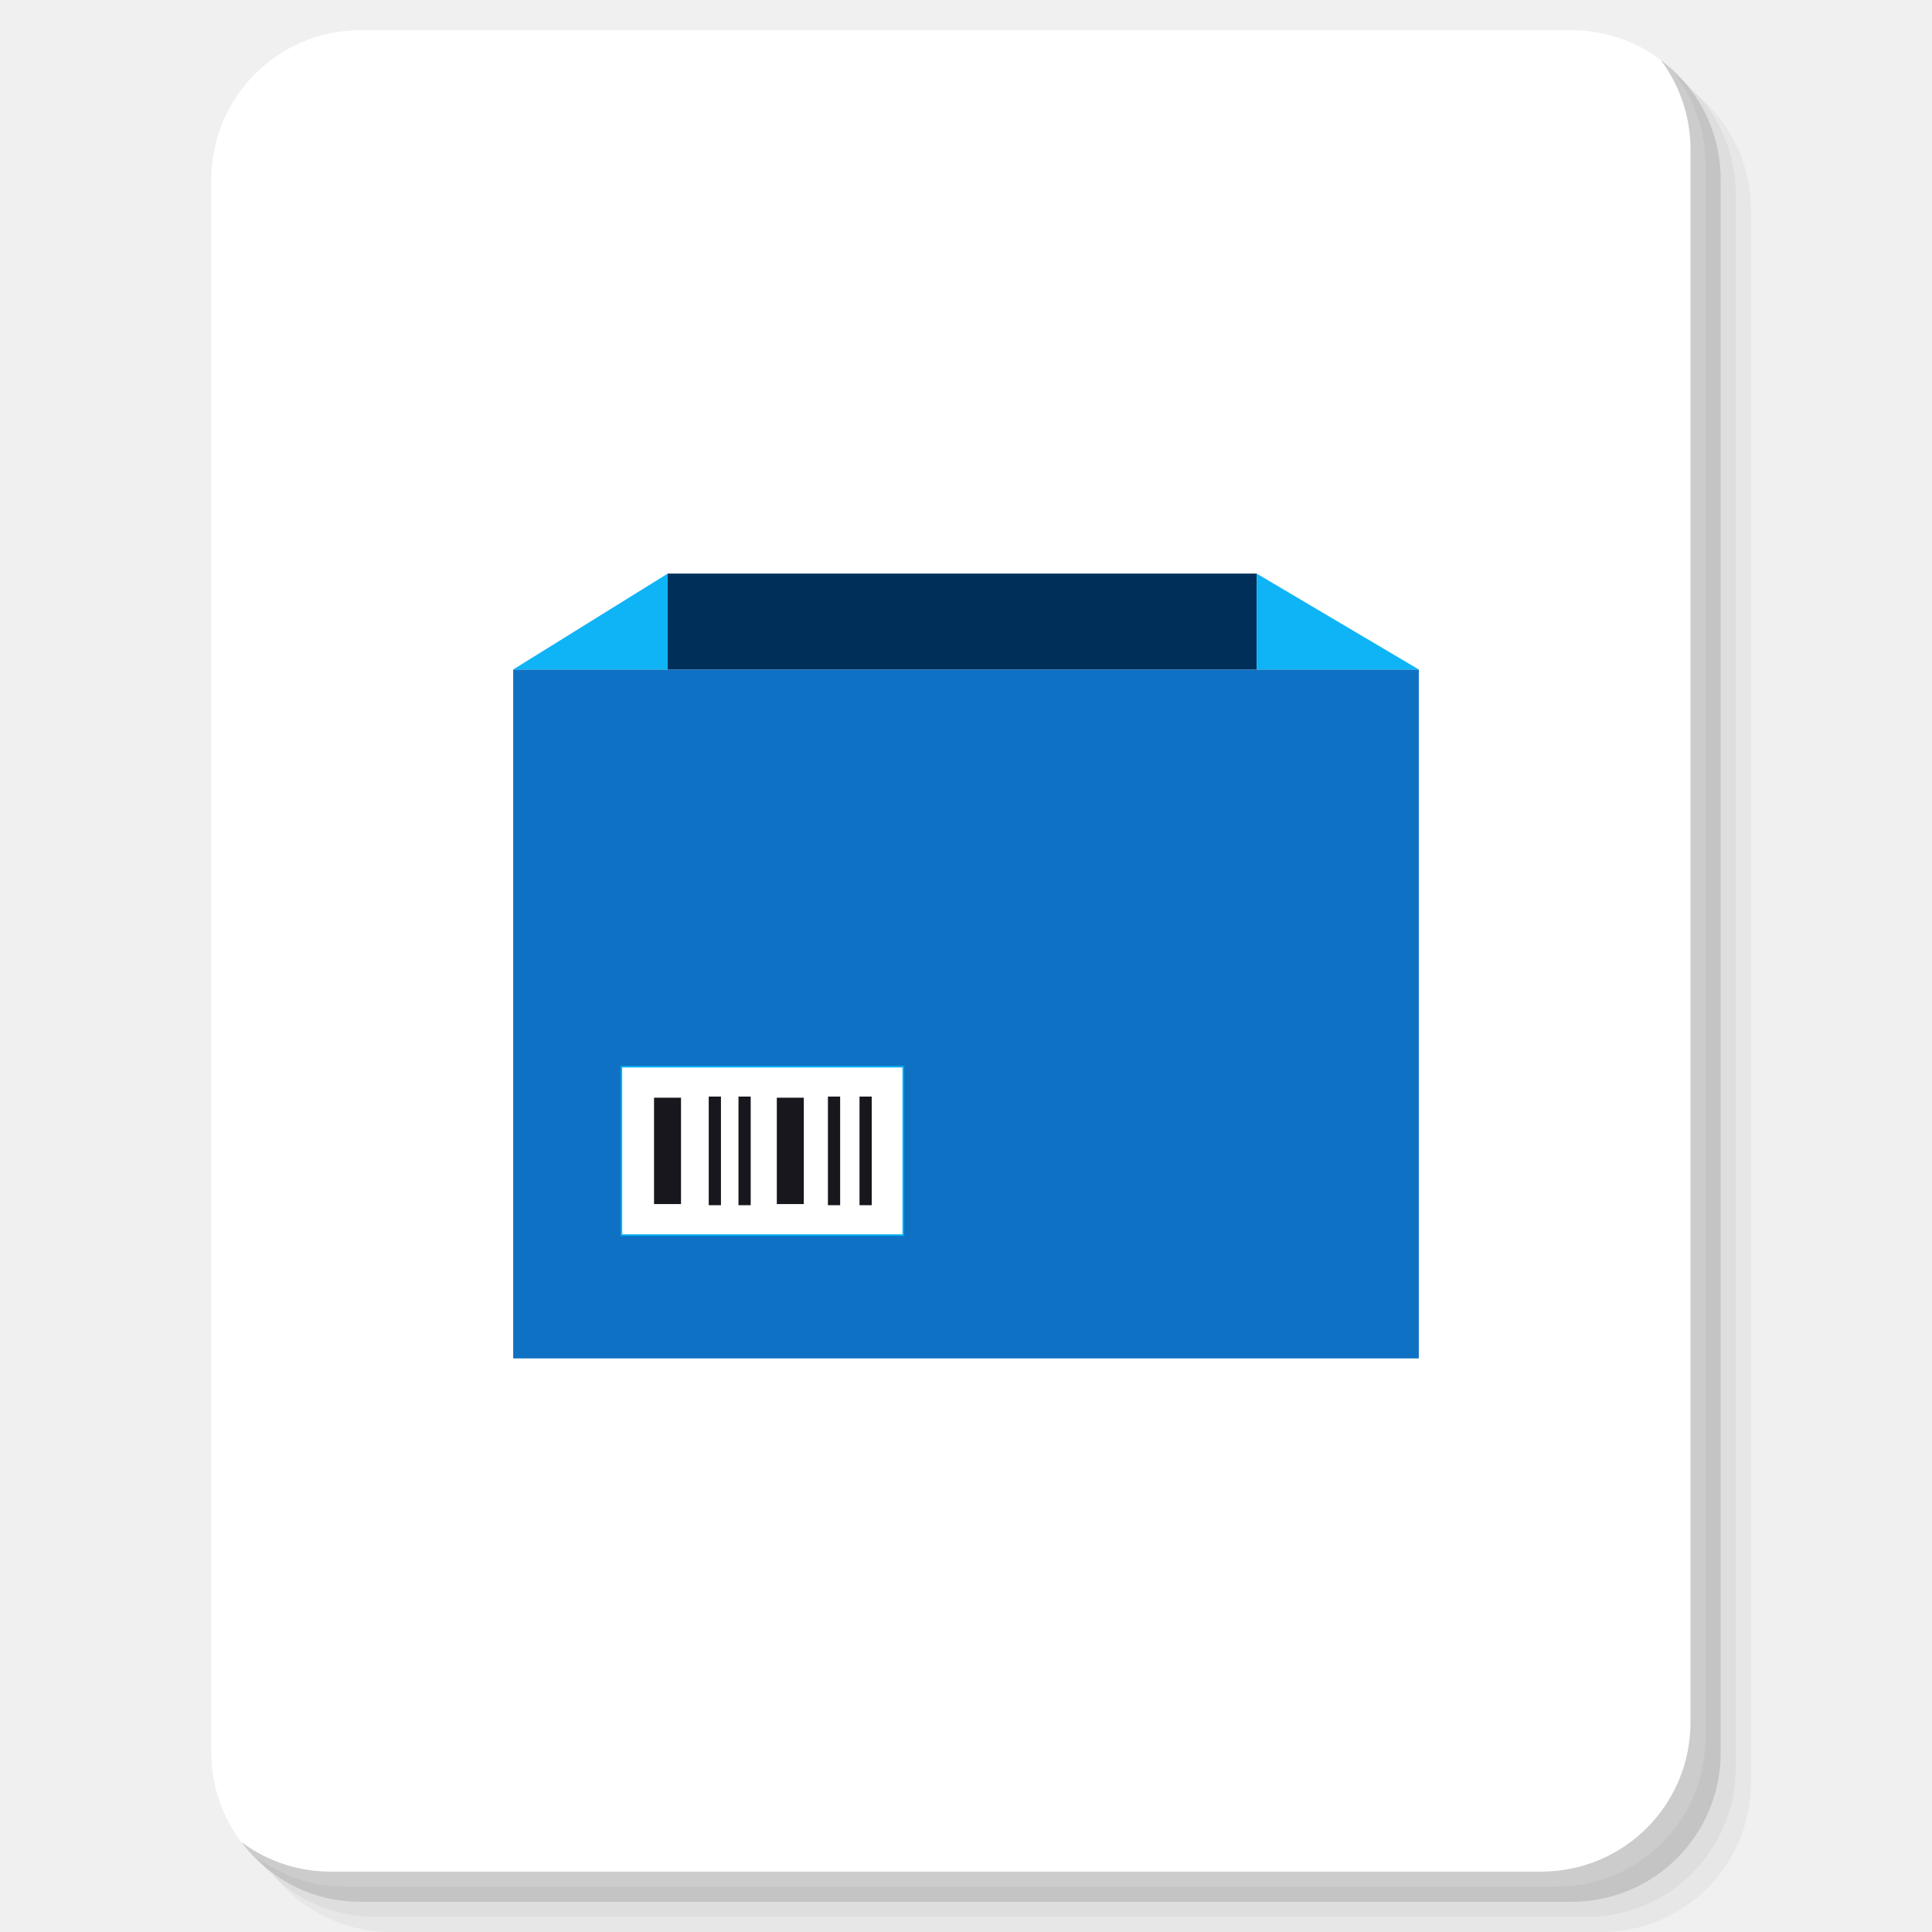
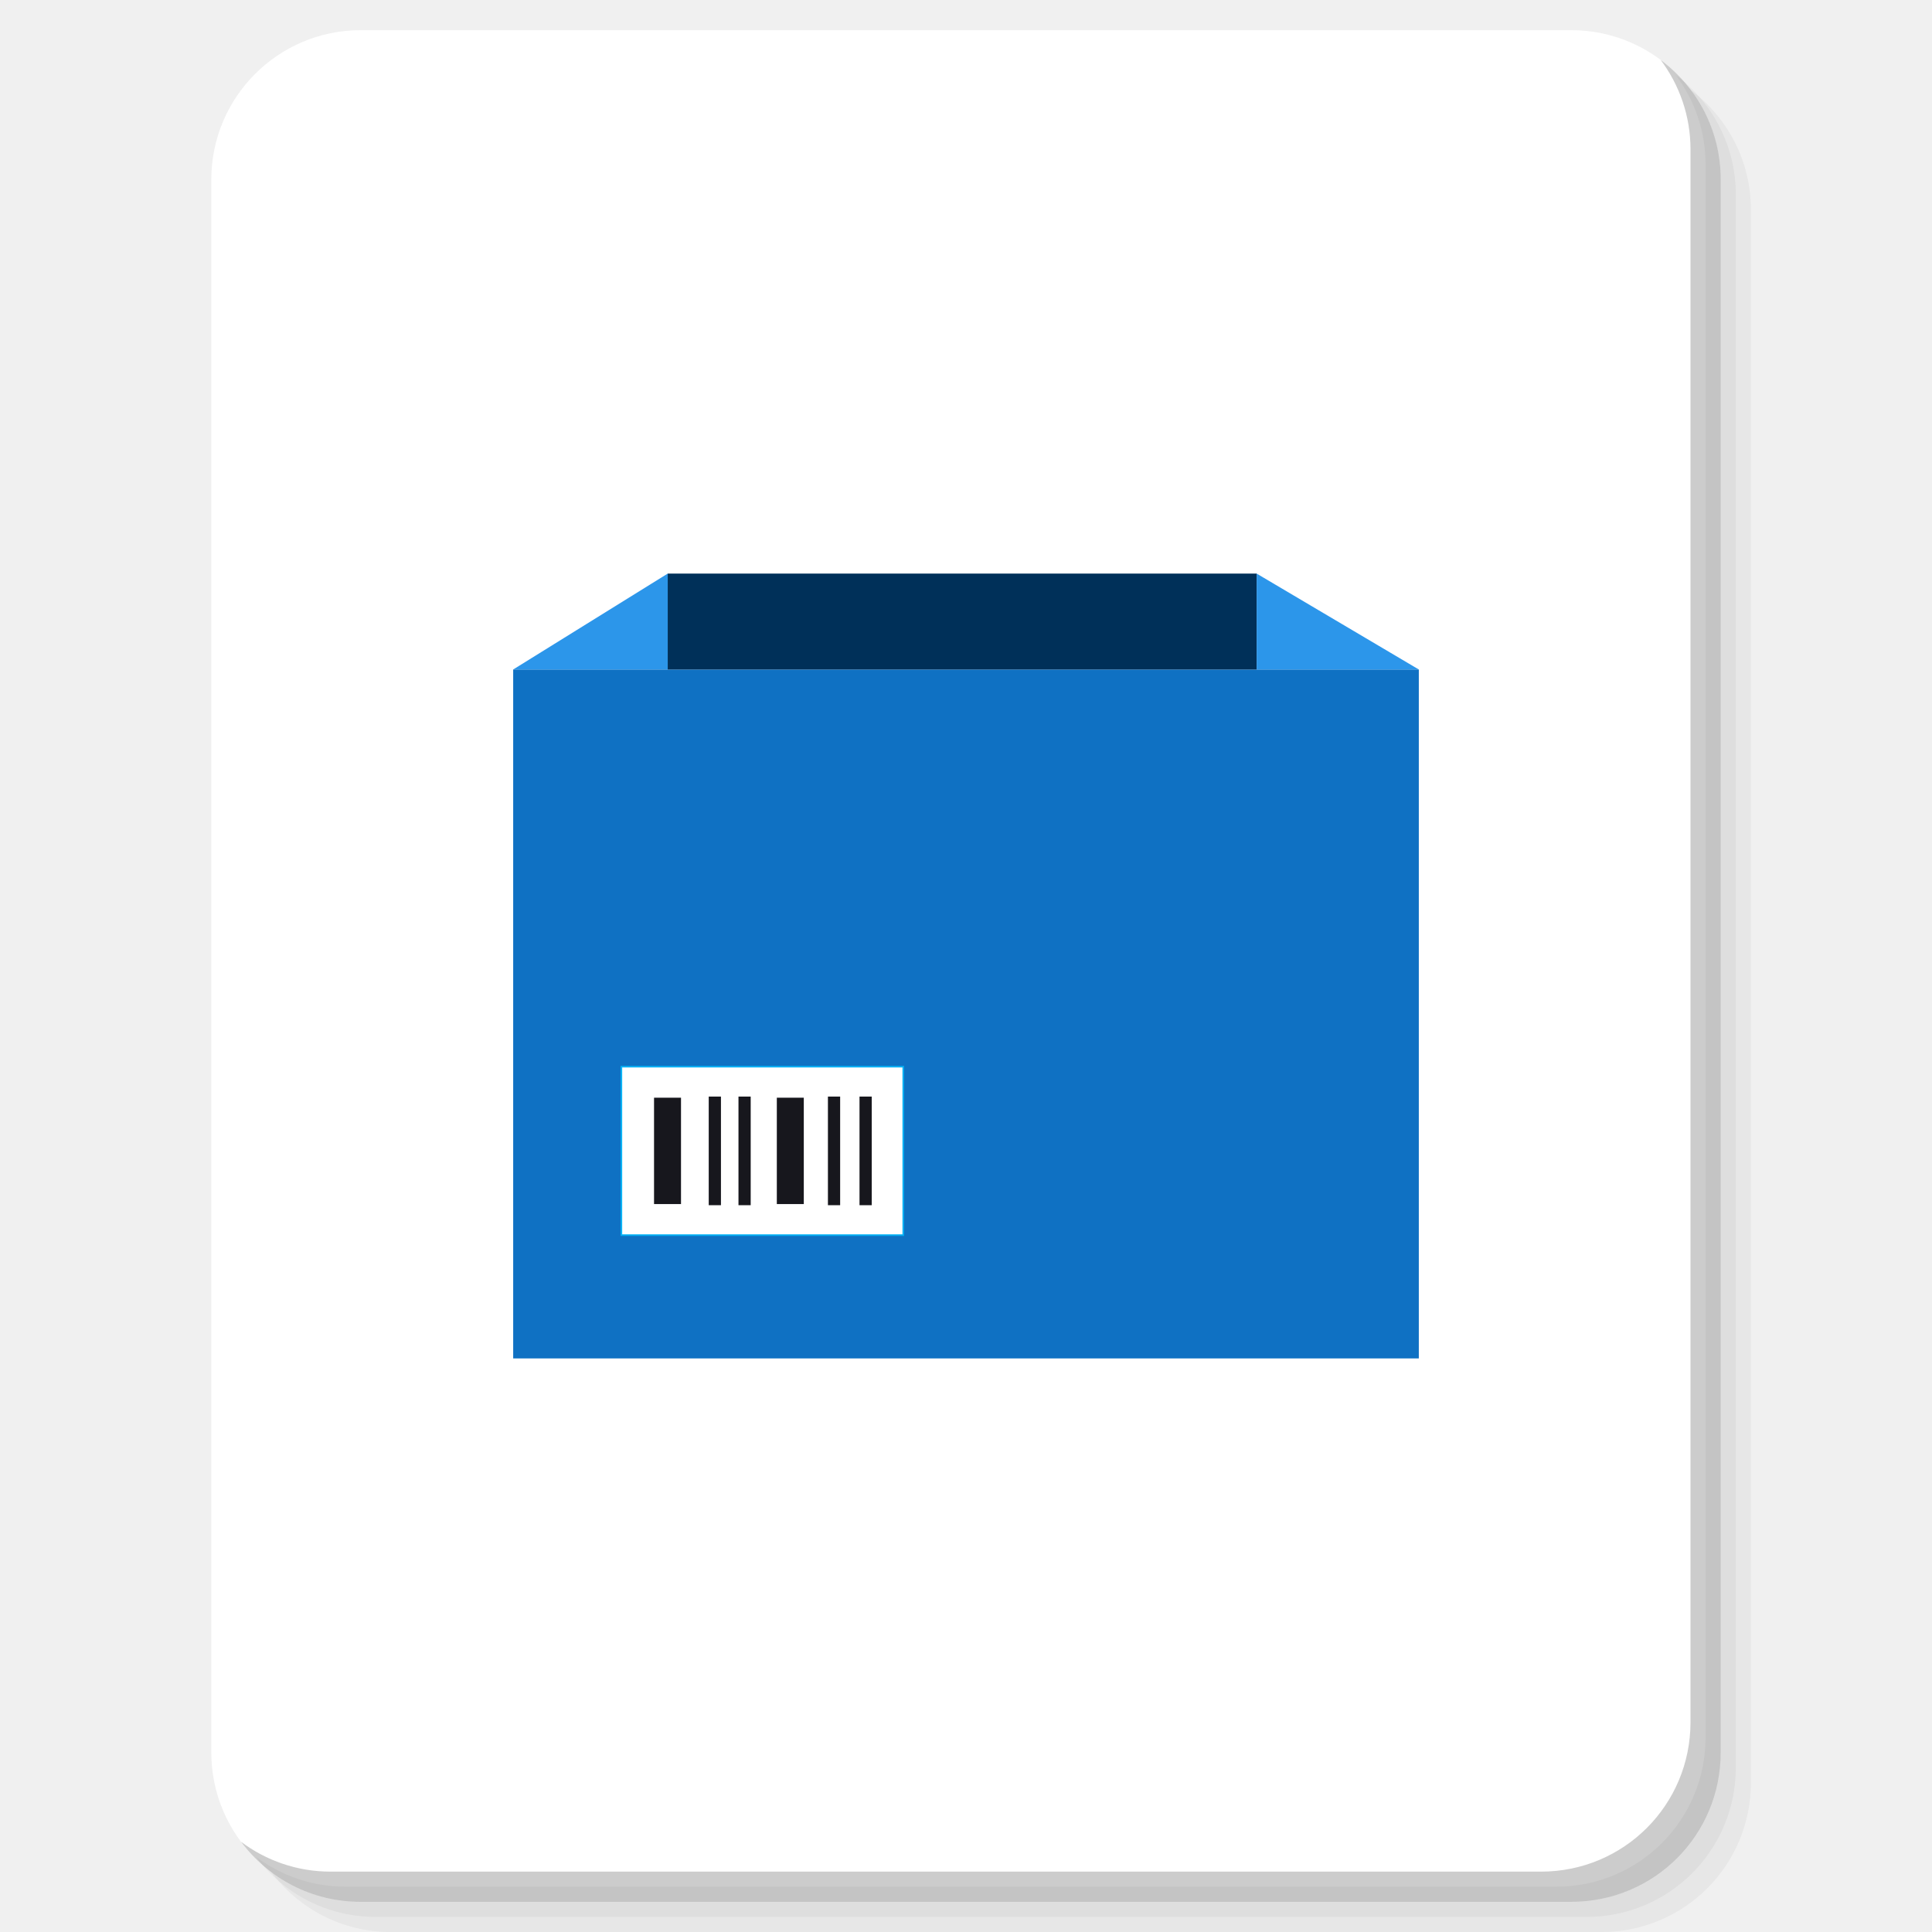
<svg xmlns="http://www.w3.org/2000/svg" xmlns:xlink="http://www.w3.org/1999/xlink" version="1.1" id="Layer_1" x="0px" y="0px" viewBox="0 0 256 256" enable-background="new 0 0 256 256" xml:space="preserve">
  <defs id="defs251">
    <clipPath id="b">
      <use width="100%" overflow="visible" xlink:href="#a" height="100%" id="use5" />
    </clipPath>
    <linearGradient x1="29.337" x2="81.837" y1="75.021" gradientUnits="userSpaceOnUse" y2="44.354" id="c">
      <stop id="stop10" offset="0" stop-opacity=".6" stop-color="#A52714" />
      <stop id="stop12" offset=".66" stop-opacity="0" stop-color="#A52714" />
    </linearGradient>
    <clipPath id="clipPath1232">
      <use width="100%" overflow="visible" xlink:href="#a" height="100%" id="use1230" />
    </clipPath>
    <clipPath id="clipPath1236">
      <use width="100%" overflow="visible" xlink:href="#a" height="100%" id="use1234" />
    </clipPath>
    <linearGradient x1="110.87" x2="52.538" y1="164.5" gradientUnits="userSpaceOnUse" y2="130.33" id="d">
      <stop id="stop23" offset="0" stop-opacity=".4" stop-color="#055524" />
      <stop id="stop25" offset=".33" stop-opacity="0" stop-color="#055524" />
    </linearGradient>
    <clipPath id="clipPath1244">
      <use width="100%" overflow="visible" xlink:href="#a" height="100%" id="use1242" />
    </clipPath>
    <clipPath id="clipPath1248">
      <use width="100%" overflow="visible" xlink:href="#a" height="100%" id="use1246" />
    </clipPath>
    <clipPath id="f">
      <use y="0" x="0" style="overflow:visible" id="use37" height="100%" xlink:href="#e" overflow="visible" width="100%" />
    </clipPath>
    <linearGradient x1="121.86" x2="136.55" y1="49.804" gradientUnits="userSpaceOnUse" y2="114.13" id="g">
      <stop id="stop42" offset="0" stop-opacity=".3" stop-color="#EA6100" />
      <stop id="stop44" offset=".66" stop-opacity="0" stop-color="#EA6100" />
    </linearGradient>
    <clipPath id="clipPath1258">
      <use width="100%" overflow="visible" xlink:href="#a" height="100%" id="use1256" />
    </clipPath>
    <clipPath id="clipPath1269">
      <use width="100%" overflow="visible" xlink:href="#a" height="100%" id="use1267" />
    </clipPath>
    <clipPath id="j">
      <use y="0" x="0" style="overflow:visible" id="use62" height="100%" xlink:href="#i" overflow="visible" width="100%" />
    </clipPath>
    <radialGradient id="l" gradientUnits="userSpaceOnUse" cy="55.948" cx="668.18" gradientTransform="translate(-576)" r="84.078">
      <stop stop-color="#3E2723" stop-opacity=".2" offset="0" id="stop73" />
      <stop stop-color="#3E2723" stop-opacity="0" offset="1" id="stop75" />
    </radialGradient>
    <clipPath id="clipPath1285">
      <use width="100%" overflow="visible" xlink:href="#a" height="100%" id="use1283" />
    </clipPath>
    <clipPath id="clipPath1289">
      <use width="100%" overflow="visible" xlink:href="#a" height="100%" id="use1287" />
    </clipPath>
    <clipPath id="n">
      <use y="0" x="0" style="overflow:visible" id="use83" height="100%" xlink:href="#m" overflow="visible" width="100%" />
    </clipPath>
    <radialGradient id="p" gradientUnits="userSpaceOnUse" cy="48.52" cx="597.88" gradientTransform="translate(-576)" r="78.044">
      <stop stop-color="#3E2723" stop-opacity=".2" offset="0" id="stop94" />
      <stop stop-color="#3E2723" stop-opacity="0" offset="1" id="stop96" />
    </radialGradient>
    <clipPath id="clipPath1305">
      <use width="100%" overflow="visible" xlink:href="#a" height="100%" id="use1303" />
    </clipPath>
    <radialGradient id="q" gradientUnits="userSpaceOnUse" cy="96.138" cx="671.84" gradientTransform="translate(-576)" r="87.87">
      <stop stop-color="#263238" stop-opacity=".2" offset="0" id="stop101" />
      <stop stop-color="#263238" stop-opacity="0" offset="1" id="stop103" />
    </radialGradient>
    <clipPath id="clipPath1312">
      <use width="100%" overflow="visible" xlink:href="#a" height="100%" id="use1310" />
    </clipPath>
    <clipPath id="clipPath1316">
      <use width="100%" overflow="visible" xlink:href="#a" height="100%" id="use1314" />
    </clipPath>
    <clipPath id="clipPath1320">
      <use width="100%" overflow="visible" xlink:href="#a" height="100%" id="use1318" />
    </clipPath>
    <clipPath id="clipPath1324">
      <use width="100%" overflow="visible" xlink:href="#a" height="100%" id="use1322" />
    </clipPath>
    <path d="m 8,184 h 83.77 l 38.88,-38.88 V 116 H 61.36 L 8,24.48 Z" id="e" />
    <path d="m 96,56 34.65,60 -38.88,68 H 184 V 56 Z" id="i" />
    <path d="M 21.97,8 V 48.34 L 61.36,116 96,56 h 88 V 8 Z" id="m" />
    <clipPath id="b-1">
      <use width="100%" overflow="visible" xlink:href="#a" height="100%" id="use5-7" />
    </clipPath>
    <clipPath id="clipPath1232-2">
      <use width="100%" overflow="visible" xlink:href="#a" height="100%" id="use1230-2" />
    </clipPath>
    <clipPath id="clipPath1236-6">
      <use width="100%" overflow="visible" xlink:href="#a" height="100%" id="use1234-1" />
    </clipPath>
    <clipPath id="clipPath1244-1">
      <use width="100%" overflow="visible" xlink:href="#a" height="100%" id="use1242-5" />
    </clipPath>
    <clipPath id="clipPath1248-9">
      <use width="100%" overflow="visible" xlink:href="#a" height="100%" id="use1246-4" />
    </clipPath>
    <clipPath id="f-9">
      <use y="0" x="0" style="overflow:visible" id="use37-0" height="100%" xlink:href="#e-8" overflow="visible" width="100%" />
    </clipPath>
    <clipPath id="clipPath1258-7">
      <use width="100%" overflow="visible" xlink:href="#a" height="100%" id="use1256-7" />
    </clipPath>
    <clipPath id="clipPath1269-1">
      <use width="100%" overflow="visible" xlink:href="#a" height="100%" id="use1267-1" />
    </clipPath>
    <clipPath id="j-5">
      <use y="0" x="0" style="overflow:visible" id="use62-9" height="100%" xlink:href="#i-5" overflow="visible" width="100%" />
    </clipPath>
    <radialGradient id="l-7" gradientUnits="userSpaceOnUse" cy="55.948" cx="668.18" gradientTransform="translate(-576)" r="84.078">
      <stop stop-color="#3E2723" stop-opacity=".2" offset="0" id="stop73-7" />
      <stop stop-color="#3E2723" stop-opacity="0" offset="1" id="stop75-6" />
    </radialGradient>
    <clipPath id="clipPath1285-7">
      <use width="100%" overflow="visible" xlink:href="#a" height="100%" id="use1283-3" />
    </clipPath>
    <clipPath id="clipPath1289-6">
      <use width="100%" overflow="visible" xlink:href="#a" height="100%" id="use1287-5" />
    </clipPath>
    <clipPath id="n-6">
      <use y="0" x="0" style="overflow:visible" id="use83-3" height="100%" xlink:href="#m-6" overflow="visible" width="100%" />
    </clipPath>
    <radialGradient id="p-9" gradientUnits="userSpaceOnUse" cy="48.52" cx="597.88" gradientTransform="translate(-576)" r="78.044">
      <stop stop-color="#3E2723" stop-opacity=".2" offset="0" id="stop94-4" />
      <stop stop-color="#3E2723" stop-opacity="0" offset="1" id="stop96-8" />
    </radialGradient>
    <clipPath id="clipPath1305-1">
      <use width="100%" overflow="visible" xlink:href="#a" height="100%" id="use1303-2" />
    </clipPath>
    <radialGradient id="q-9" gradientUnits="userSpaceOnUse" cy="96.138" cx="671.84" gradientTransform="translate(-576)" r="87.87">
      <stop stop-color="#263238" stop-opacity=".2" offset="0" id="stop101-3" />
      <stop stop-color="#263238" stop-opacity="0" offset="1" id="stop103-9" />
    </radialGradient>
    <clipPath id="clipPath1312-0">
      <use width="100%" overflow="visible" xlink:href="#a" height="100%" id="use1310-8" />
    </clipPath>
    <clipPath id="clipPath1316-8">
      <use width="100%" overflow="visible" xlink:href="#a" height="100%" id="use1314-5" />
    </clipPath>
    <clipPath id="clipPath1320-0">
      <use width="100%" overflow="visible" xlink:href="#a" height="100%" id="use1318-9" />
    </clipPath>
    <clipPath id="clipPath1324-6">
      <use width="100%" overflow="visible" xlink:href="#a" height="100%" id="use1322-3" />
    </clipPath>
    <path d="m 8,184 h 83.77 l 38.88,-38.88 V 116 H 61.36 L 8,24.48 Z" id="e-8" />
    <path d="m 96,56 34.65,60 -38.88,68 H 184 V 56 Z" id="i-5" />
    <path d="M 21.97,8 V 48.34 L 61.36,116 96,56 h 88 V 8 Z" id="m-6" />
    <radialGradient id="r" gradientUnits="userSpaceOnUse" cy="32.014" cx="34.286" gradientTransform="translate(-23.07961,-106.2699)" r="176.75">
      <stop stop-color="#fff" stop-opacity=".1" offset="0" id="stop130" />
      <stop stop-color="#fff" stop-opacity="0" offset="1" id="stop132" />
    </radialGradient>
    <clipPath id="b-0">
      <use y="0" x="0" style="overflow:visible" width="100%" overflow="visible" xlink:href="#a" height="100%" id="use5-5" />
    </clipPath>
    <clipPath id="clipPath963">
      <use y="0" x="0" style="overflow:visible" width="100%" overflow="visible" xlink:href="#a" height="100%" id="use961" />
    </clipPath>
    <clipPath id="clipPath967">
      <use y="0" x="0" style="overflow:visible" width="100%" overflow="visible" xlink:href="#a" height="100%" id="use965" />
    </clipPath>
    <radialGradient id="q-94" gradientUnits="userSpaceOnUse" cy="96.138" cx="671.84" gradientTransform="translate(-576)" r="87.87">
      <stop stop-color="#263238" stop-opacity=".2" offset="0" id="stop101-6" />
      <stop stop-color="#263238" stop-opacity="0" offset="1" id="stop103-92" />
    </radialGradient>
    <clipPath id="clipPath974">
      <use y="0" x="0" style="overflow:visible" width="100%" overflow="visible" xlink:href="#a" height="100%" id="use972" />
    </clipPath>
    <radialGradient id="p-2" gradientUnits="userSpaceOnUse" cy="48.52" cx="597.88" gradientTransform="translate(-576)" r="78.044">
      <stop stop-color="#3E2723" stop-opacity=".2" offset="0" id="stop94-47" />
      <stop stop-color="#3E2723" stop-opacity="0" offset="1" id="stop96-7" />
    </radialGradient>
    <clipPath id="clipPath981">
      <use y="0" x="0" style="overflow:visible" width="100%" overflow="visible" xlink:href="#a" height="100%" id="use979" />
    </clipPath>
    <clipPath id="clipPath985">
      <use y="0" x="0" style="overflow:visible" width="100%" overflow="visible" xlink:href="#a" height="100%" id="use983" />
    </clipPath>
    <clipPath id="n-5">
      <use width="100%" overflow="visible" xlink:href="#m-0" height="100%" id="use83-4" style="overflow:visible" x="0" y="0" />
    </clipPath>
    <radialGradient id="l-2" gradientUnits="userSpaceOnUse" cy="55.948" cx="668.18" gradientTransform="translate(-576)" r="84.078">
      <stop stop-color="#3E2723" stop-opacity=".2" offset="0" id="stop73-8" />
      <stop stop-color="#3E2723" stop-opacity="0" offset="1" id="stop75-9" />
    </radialGradient>
    <clipPath id="clipPath997">
      <use y="0" x="0" style="overflow:visible" width="100%" overflow="visible" xlink:href="#a" height="100%" id="use995" />
    </clipPath>
    <clipPath id="clipPath1001">
      <use y="0" x="0" style="overflow:visible" width="100%" overflow="visible" xlink:href="#a" height="100%" id="use999" />
    </clipPath>
    <clipPath id="j-3">
      <use width="100%" overflow="visible" xlink:href="#i-1" height="100%" id="use62-6" style="overflow:visible" x="0" y="0" />
    </clipPath>
    <clipPath id="clipPath1010">
      <use y="0" x="0" style="overflow:visible" width="100%" overflow="visible" xlink:href="#a" height="100%" id="use1008" />
    </clipPath>
    <clipPath id="clipPath1017">
      <use y="0" x="0" style="overflow:visible" width="100%" overflow="visible" xlink:href="#a" height="100%" id="use1015" />
    </clipPath>
    <clipPath id="f-0">
      <use width="100%" overflow="visible" xlink:href="#e-1" height="100%" id="use37-5" style="overflow:visible" x="0" y="0" />
    </clipPath>
    <clipPath id="clipPath1029">
      <use y="0" x="0" style="overflow:visible" width="100%" overflow="visible" xlink:href="#a" height="100%" id="use1027" />
    </clipPath>
    <clipPath id="clipPath1033">
      <use y="0" x="0" style="overflow:visible" width="100%" overflow="visible" xlink:href="#a" height="100%" id="use1031" />
    </clipPath>
    <clipPath id="clipPath1043">
      <use y="0" x="0" style="overflow:visible" width="100%" overflow="visible" xlink:href="#a" height="100%" id="use1041" />
    </clipPath>
    <clipPath id="clipPath1047">
      <use y="0" x="0" style="overflow:visible" width="100%" overflow="visible" xlink:href="#a" height="100%" id="use1045" />
    </clipPath>
    <path id="e-1" d="m 8,184 h 83.77 l 38.88,-38.88 V 116 H 61.36 L 8,24.48 Z" />
    <path id="i-1" d="m 96,56 34.65,60 -38.88,68 H 184 V 56 Z" />
    <path id="m-0" d="M 21.97,8 V 48.34 L 61.36,116 96,56 h 88 V 8 Z" />
    <circle r="88" cx="96" cy="96" id="a" />
    <path d="m8 184h83.77l38.88-38.88v-29.12h-69.29l-53.36-91.52z" id="e-6" />
    <path d="m96 56l34.65 60-38.88 68h92.23v-128z" id="i-2" />
    <path d="m21.97 8v40.34l39.39 67.66 34.64-60h88v-48z" id="m-8" />
    <defs id="defs1820">
      <path d="M 21.97,8 V 48.34 L 61.36,116 96,56 h 88 V 8 Z" id="path1928" />
    </defs>
    <clipPath id="n-7">
      <use id="use1822" height="100%" xlink:href="#m-8" overflow="visible" width="100%" style="overflow:visible" x="0" y="0" />
    </clipPath>
    <defs id="defs1799">
      <path d="m 96,56 34.65,60 -38.88,68 H 184 V 56 Z" id="path1918" />
    </defs>
    <clipPath id="j-6">
      <use id="use1801" height="100%" xlink:href="#i-2" overflow="visible" width="100%" style="overflow:visible" x="0" y="0" />
    </clipPath>
    <defs id="defs1774">
      <path d="m 8,184 h 83.77 l 38.88,-38.88 V 116 H 61.36 L 8,24.48 Z" id="path1902" />
    </defs>
    <clipPath id="f-06">
      <use id="use1776" height="100%" xlink:href="#e-6" overflow="visible" width="100%" style="overflow:visible" x="0" y="0" />
    </clipPath>
    <linearGradient x1="110.87" x2="52.538" y1="164.5" gradientUnits="userSpaceOnUse" y2="130.33" id="linearGradient1897">
      <stop id="stop1762" offset="0" stop-opacity=".4" stop-color="#055524" />
      <stop id="stop1764" offset=".33" stop-opacity="0" stop-color="#055524" />
    </linearGradient>
    <linearGradient x1="29.337" x2="81.837" y1="75.021" gradientUnits="userSpaceOnUse" y2="44.354" id="linearGradient1889">
      <stop id="stop1749" offset="0" stop-opacity=".6" stop-color="#A52714" />
      <stop id="stop1751" offset=".66" stop-opacity="0" stop-color="#A52714" />
    </linearGradient>
    <linearGradient id="linearGradient1910" y2="114.13" gradientUnits="userSpaceOnUse" y1="49.804" x2="136.55" x1="121.86">
      <stop stop-color="#EA6100" stop-opacity=".3" offset="0" id="stop1781" />
      <stop stop-color="#EA6100" stop-opacity="0" offset=".66" id="stop1783" />
    </linearGradient>
    <clipPath id="b-3">
      <use y="0" x="0" style="overflow:visible" width="100%" overflow="visible" xlink:href="#a" height="100%" id="use5-1" />
    </clipPath>
    <clipPath id="clipPath1024">
      <use y="0" x="0" style="overflow:visible" width="100%" overflow="visible" xlink:href="#a" height="100%" id="use1022" />
    </clipPath>
    <clipPath id="clipPath1028">
      <use y="0" x="0" style="overflow:visible" width="100%" overflow="visible" xlink:href="#a" height="100%" id="use1026" />
    </clipPath>
    <clipPath id="clipPath1035">
      <use y="0" x="0" style="overflow:visible" width="100%" overflow="visible" xlink:href="#a" height="100%" id="use1033" />
    </clipPath>
    <clipPath id="clipPath1039">
      <use y="0" x="0" style="overflow:visible" width="100%" overflow="visible" xlink:href="#a" height="100%" id="use1037" />
    </clipPath>
    <clipPath id="f-6">
      <use y="0" x="0" style="overflow:visible" id="use37-8" height="100%" xlink:href="#e-61" overflow="visible" width="100%" />
    </clipPath>
    <clipPath id="clipPath1048">
      <use y="0" x="0" style="overflow:visible" width="100%" overflow="visible" xlink:href="#a" height="100%" id="use1046" />
    </clipPath>
    <clipPath id="clipPath1058">
      <use y="0" x="0" style="overflow:visible" width="100%" overflow="visible" xlink:href="#a" height="100%" id="use1056" />
    </clipPath>
    <clipPath id="j-66">
      <use y="0" x="0" style="overflow:visible" id="use62-4" height="100%" xlink:href="#i-59" overflow="visible" width="100%" />
    </clipPath>
    <radialGradient id="l-9" gradientUnits="userSpaceOnUse" cy="55.948" cx="668.18" gradientTransform="translate(-576)" r="84.078">
      <stop stop-color="#3E2723" stop-opacity=".2" offset="0" id="stop73-5" />
      <stop stop-color="#3E2723" stop-opacity="0" offset="1" id="stop75-0" />
    </radialGradient>
    <clipPath id="clipPath1073">
      <use y="0" x="0" style="overflow:visible" width="100%" overflow="visible" xlink:href="#a" height="100%" id="use1071" />
    </clipPath>
    <clipPath id="clipPath1077">
      <use y="0" x="0" style="overflow:visible" width="100%" overflow="visible" xlink:href="#a" height="100%" id="use1075" />
    </clipPath>
    <clipPath id="n-4">
      <use y="0" x="0" style="overflow:visible" id="use83-8" height="100%" xlink:href="#m-4" overflow="visible" width="100%" />
    </clipPath>
    <radialGradient id="p-7" gradientUnits="userSpaceOnUse" cy="48.52" cx="597.88" gradientTransform="translate(-576)" r="78.044">
      <stop stop-color="#3E2723" stop-opacity=".2" offset="0" id="stop94-1" />
      <stop stop-color="#3E2723" stop-opacity="0" offset="1" id="stop96-72" />
    </radialGradient>
    <clipPath id="clipPath1092">
      <use y="0" x="0" style="overflow:visible" width="100%" overflow="visible" xlink:href="#a" height="100%" id="use1090" />
    </clipPath>
    <radialGradient id="q-7" gradientUnits="userSpaceOnUse" cy="96.138" cx="671.84" gradientTransform="translate(-576)" r="87.87">
      <stop stop-color="#263238" stop-opacity=".2" offset="0" id="stop101-2" />
      <stop stop-color="#263238" stop-opacity="0" offset="1" id="stop103-2" />
    </radialGradient>
    <clipPath id="clipPath1099">
      <use y="0" x="0" style="overflow:visible" width="100%" overflow="visible" xlink:href="#a" height="100%" id="use1097" />
    </clipPath>
    <clipPath id="clipPath1103">
      <use y="0" x="0" style="overflow:visible" width="100%" overflow="visible" xlink:href="#a" height="100%" id="use1101" />
    </clipPath>
    <clipPath id="clipPath1107">
      <use y="0" x="0" style="overflow:visible" width="100%" overflow="visible" xlink:href="#a" height="100%" id="use1105" />
    </clipPath>
    <clipPath id="clipPath1111">
      <use y="0" x="0" style="overflow:visible" width="100%" overflow="visible" xlink:href="#a" height="100%" id="use1109" />
    </clipPath>
    <radialGradient id="r-6" gradientUnits="userSpaceOnUse" cy="32.014" cx="34.286" gradientTransform="translate(-7,-7)" r="176.75">
      <stop stop-color="#fff" stop-opacity=".1" offset="0" id="stop130-1" />
      <stop stop-color="#fff" stop-opacity="0" offset="1" id="stop132-0" />
    </radialGradient>
    <path d="m 8,184 h 83.77 l 38.88,-38.88 V 116 H 61.36 L 8,24.48 Z" id="e-61" />
    <path d="m 96,56 34.65,60 -38.88,68 H 184 V 56 Z" id="i-59" />
    <path d="M 21.97,8 V 48.34 L 61.36,116 96,56 h 88 V 8 Z" id="m-4" />
    <clipPath id="b-9">
      <use y="0" x="0" style="overflow:visible" width="100%" overflow="visible" xlink:href="#a" height="100%" id="use5-0" />
    </clipPath>
    <clipPath id="clipPath1024-7">
      <use y="0" x="0" style="overflow:visible" width="100%" overflow="visible" xlink:href="#a" height="100%" id="use1022-7" />
    </clipPath>
    <clipPath id="clipPath1028-1">
      <use y="0" x="0" style="overflow:visible" width="100%" overflow="visible" xlink:href="#a" height="100%" id="use1026-1" />
    </clipPath>
    <clipPath id="clipPath1035-7">
      <use y="0" x="0" style="overflow:visible" width="100%" overflow="visible" xlink:href="#a" height="100%" id="use1033-7" />
    </clipPath>
    <clipPath id="clipPath1039-6">
      <use y="0" x="0" style="overflow:visible" width="100%" overflow="visible" xlink:href="#a" height="100%" id="use1037-7" />
    </clipPath>
    <clipPath id="f-3">
      <use y="0" x="0" style="overflow:visible" id="use37-6" height="100%" xlink:href="#e-9" overflow="visible" width="100%" />
    </clipPath>
    <clipPath id="clipPath1048-3">
      <use y="0" x="0" style="overflow:visible" width="100%" overflow="visible" xlink:href="#a" height="100%" id="use1046-9" />
    </clipPath>
    <clipPath id="clipPath1058-4">
      <use y="0" x="0" style="overflow:visible" width="100%" overflow="visible" xlink:href="#a" height="100%" id="use1056-8" />
    </clipPath>
    <clipPath id="j-1">
      <use y="0" x="0" style="overflow:visible" id="use62-2" height="100%" xlink:href="#i-6" overflow="visible" width="100%" />
    </clipPath>
    <radialGradient id="l-93" gradientUnits="userSpaceOnUse" cy="55.948" cx="668.18" gradientTransform="translate(-576)" r="84.078">
      <stop stop-color="#3E2723" stop-opacity=".2" offset="0" id="stop73-9" />
      <stop stop-color="#3E2723" stop-opacity="0" offset="1" id="stop75-08" />
    </radialGradient>
    <clipPath id="clipPath1073-8">
      <use y="0" x="0" style="overflow:visible" width="100%" overflow="visible" xlink:href="#a" height="100%" id="use1071-5" />
    </clipPath>
    <clipPath id="clipPath1077-0">
      <use y="0" x="0" style="overflow:visible" width="100%" overflow="visible" xlink:href="#a" height="100%" id="use1075-9" />
    </clipPath>
    <clipPath id="n-63">
      <use y="0" x="0" style="overflow:visible" id="use83-85" height="100%" xlink:href="#m-2" overflow="visible" width="100%" />
    </clipPath>
    <radialGradient id="p-6" gradientUnits="userSpaceOnUse" cy="48.52" cx="597.88" gradientTransform="translate(-576)" r="78.044">
      <stop stop-color="#3E2723" stop-opacity=".2" offset="0" id="stop94-11" />
      <stop stop-color="#3E2723" stop-opacity="0" offset="1" id="stop96-5" />
    </radialGradient>
    <clipPath id="clipPath1092-9">
      <use y="0" x="0" style="overflow:visible" width="100%" overflow="visible" xlink:href="#a" height="100%" id="use1090-8" />
    </clipPath>
    <radialGradient id="q-4" gradientUnits="userSpaceOnUse" cy="96.138" cx="671.84" gradientTransform="translate(-576)" r="87.87">
      <stop stop-color="#263238" stop-opacity=".2" offset="0" id="stop101-8" />
      <stop stop-color="#263238" stop-opacity="0" offset="1" id="stop103-1" />
    </radialGradient>
    <clipPath id="clipPath1099-0">
      <use y="0" x="0" style="overflow:visible" width="100%" overflow="visible" xlink:href="#a" height="100%" id="use1097-3" />
    </clipPath>
    <clipPath id="clipPath1103-0">
      <use y="0" x="0" style="overflow:visible" width="100%" overflow="visible" xlink:href="#a" height="100%" id="use1101-4" />
    </clipPath>
    <clipPath id="clipPath1107-4">
      <use y="0" x="0" style="overflow:visible" width="100%" overflow="visible" xlink:href="#a" height="100%" id="use1105-4" />
    </clipPath>
    <clipPath id="clipPath1111-4">
      <use y="0" x="0" style="overflow:visible" width="100%" overflow="visible" xlink:href="#a" height="100%" id="use1109-7" />
    </clipPath>
    <radialGradient id="r-63" gradientUnits="userSpaceOnUse" cy="32.014" cx="34.286" gradientTransform="translate(-7,-7)" r="176.75">
      <stop stop-color="#fff" stop-opacity=".1" offset="0" id="stop130-17" />
      <stop stop-color="#fff" stop-opacity="0" offset="1" id="stop132-5" />
    </radialGradient>
    <path d="m 8,184 h 83.77 l 38.88,-38.88 V 116 H 61.36 L 8,24.48 Z" id="e-9" />
    <path d="m 96,56 34.65,60 -38.88,68 H 184 V 56 Z" id="i-6" />
    <path d="M 21.97,8 V 48.34 L 61.36,116 96,56 h 88 V 8 Z" id="m-2" />
    <filter y="-0.25" height="1.5" style="color-interpolation-filters:sRGB;" id="filter1161">
      <feGaussianBlur stdDeviation="5" result="result6" id="feGaussianBlur1151" />
      <feComposite result="result8" in="SourceGraphic" operator="atop" in2="result6" id="feComposite1153" />
      <feComposite result="result9" operator="over" in2="SourceAlpha" in="result8" id="feComposite1155" />
      <feColorMatrix values="1 0 0 0 0 0 1 0 0 0 0 0 1 0 0 0 0 0 1 0 " result="result10" id="feColorMatrix1157" />
      <feBlend in="result10" mode="normal" in2="result6" id="feBlend1159" />
    </filter>
    <filter style="color-interpolation-filters:sRGB;" id="filter1179">
      <feMorphology result="result1" in="SourceAlpha" operator="dilate" radius="3.6" id="feMorphology1167" />
      <feGaussianBlur stdDeviation="3.6" in="result1" result="result0" id="feGaussianBlur1169" />
      <feDiffuseLighting surfaceScale="-5" id="feDiffuseLighting1173">
        <feDistantLight elevation="45" azimuth="225" id="feDistantLight1171" />
      </feDiffuseLighting>
      <feComposite in2="result0" operator="in" result="result91" id="feComposite1175" />
      <feComposite in="SourceGraphic" in2="result91" id="feComposite1177" />
    </filter>
    <clipPath clipPathUnits="userSpaceOnUse" id="clipPath1201">
      <rect style="display:inline;fill:#d38d5f;fill-opacity:1;stroke:none;stroke-width:3.159;stroke-linecap:butt;stroke-linejoin:bevel;stroke-miterlimit:4;stroke-dasharray:none;stroke-opacity:1;paint-order:fill markers stroke" id="rect1203" width="200" height="240" x="-219.5" y="-92.5" ry="19.5" transform="scale(-1)" />
    </clipPath>
    <clipPath clipPathUnits="userSpaceOnUse" id="clipPath1201-3">
      <rect style="display:inline;fill:#d38d5f;fill-opacity:1;stroke:none;stroke-width:3.159;stroke-linecap:butt;stroke-linejoin:bevel;stroke-miterlimit:4;stroke-dasharray:none;stroke-opacity:1;paint-order:fill markers stroke" id="rect1203-6" width="200" height="240" x="-219.5" y="-92.5" ry="19.5" transform="scale(-1)" />
    </clipPath>
    <filter style="color-interpolation-filters:sRGB" id="filter1179-7">
      <feMorphology result="result1" in="SourceAlpha" operator="dilate" radius="3.6" id="feMorphology1167-5" />
      <feGaussianBlur stdDeviation="3.6" in="result1" result="result0" id="feGaussianBlur1169-3" />
      <feDiffuseLighting surfaceScale="-5" id="feDiffuseLighting1173-5">
        <feDistantLight elevation="45" azimuth="225" id="feDistantLight1171-6" />
      </feDiffuseLighting>
      <feComposite in2="result0" operator="in" result="result91" id="feComposite1175-2" />
      <feComposite in="SourceGraphic" in2="result91" id="feComposite1177-9" />
    </filter>
    <clipPath clipPathUnits="userSpaceOnUse" id="clipPath1201-3-3">
      <rect style="display:inline;fill:#d38d5f;fill-opacity:1;stroke:none;stroke-width:3.159;stroke-linecap:butt;stroke-linejoin:bevel;stroke-miterlimit:4;stroke-dasharray:none;stroke-opacity:1;paint-order:fill markers stroke" id="rect1203-6-6" width="200" height="240" x="-219.5" y="-92.5" ry="19.5" transform="scale(-1)" />
    </clipPath>
    <clipPath clipPathUnits="userSpaceOnUse" id="clipPath1201-3-36">
      <rect style="display:inline;fill:#d38d5f;fill-opacity:1;stroke:none;stroke-width:3.159;stroke-linecap:butt;stroke-linejoin:bevel;stroke-miterlimit:4;stroke-dasharray:none;stroke-opacity:1;paint-order:fill markers stroke" id="rect1203-6-7" width="200" height="240" x="-219.5" y="-92.5" ry="19.5" transform="scale(-1)" />
    </clipPath>
    <clipPath clipPathUnits="userSpaceOnUse" id="clipPath1201-3-36-3">
      <rect style="display:inline;fill:#d38d5f;fill-opacity:1;stroke:none;stroke-width:3.159;stroke-linecap:butt;stroke-linejoin:bevel;stroke-miterlimit:4;stroke-dasharray:none;stroke-opacity:1;paint-order:fill markers stroke" id="rect1203-6-7-5" width="200" height="240" x="-219.5" y="-92.5" ry="19.5" transform="scale(-1)" />
    </clipPath>
    <clipPath clipPathUnits="userSpaceOnUse" id="clipPath1201-3-6">
      <rect style="display:inline;fill:#d38d5f;fill-opacity:1;stroke:none;stroke-width:3.159;stroke-linecap:butt;stroke-linejoin:bevel;stroke-miterlimit:4;stroke-dasharray:none;stroke-opacity:1;paint-order:fill markers stroke" id="rect1203-6-2" width="200" height="240" x="-219.5" y="-92.5" ry="19.5" transform="scale(-1)" />
    </clipPath>
    <clipPath clipPathUnits="userSpaceOnUse" id="clipPath1201-36">
      <rect style="display:inline;fill:#d38d5f;fill-opacity:1;stroke:none;stroke-width:3.159;stroke-linecap:butt;stroke-linejoin:bevel;stroke-miterlimit:4;stroke-dasharray:none;stroke-opacity:1;paint-order:fill markers stroke" id="rect1203-0" width="200" height="240" x="-219.5" y="-92.5" ry="19.5" transform="scale(-1)" />
    </clipPath>
    <filter style="color-interpolation-filters:sRGB" id="filter1179-6">
      <feMorphology result="result1" in="SourceAlpha" operator="dilate" radius="3.6" id="feMorphology1167-2" />
      <feGaussianBlur stdDeviation="3.6" in="result1" result="result0" id="feGaussianBlur1169-6" />
      <feDiffuseLighting surfaceScale="-5" id="feDiffuseLighting1173-1">
        <feDistantLight elevation="45" azimuth="225" id="feDistantLight1171-8" />
      </feDiffuseLighting>
      <feComposite in2="result0" operator="in" result="result91" id="feComposite1175-7" />
      <feComposite in="SourceGraphic" in2="result91" id="feComposite1177-92" />
    </filter>
  </defs>
  <g id="layer2" style="display:inline">
    <rect style="display:inline;opacity:1;fill:#ffffff;fill-opacity:1;fill-rule:nonzero;stroke:none;stroke-width:0.527;stroke-linecap:butt;stroke-linejoin:bevel;stroke-miterlimit:4;stroke-dasharray:none;stroke-opacity:1;paint-order:fill markers stroke" id="rect1200-2-7" width="200" height="248" x="28" y="4" ry="19.799" />
  </g>
  <g id="layer1" style="display:inline">
-     <g style="display:inline" id="g1193" transform="matrix(0.7514448,0,0,0.7514448,246.7283,27.3064)">
-       <rect ry="0" y="81.716" x="-237.846" height="121.48" width="159.692" id="rect1285-7" style="opacity:0.94;fill:#0068bf;fill-opacity:1;stroke:none;stroke-width:0.664;stroke-linecap:butt;stroke-linejoin:bevel;stroke-miterlimit:4;stroke-dasharray:none;stroke-opacity:1;paint-order:fill markers stroke" />
-       <path style="fill:#003059;fill-opacity:1;fill-rule:evenodd;stroke:none;stroke-width:0.985" d="m -210.597,64.804 v 16.912 h 103.85 V 64.804 h -103.85" id="path758-5" />
-       <path id="rect1333-4-5" d="m -210.597,64.804 v 16.912 h -27.249 z" style="opacity:0.94;fill:#00aff5;fill-opacity:1;stroke:none;stroke-width:1.859;stroke-linecap:butt;stroke-linejoin:bevel;stroke-miterlimit:4;stroke-dasharray:none;stroke-opacity:1;paint-order:fill markers stroke" />
-       <path id="rect1333-4-1-3" d="m -106.747,64.804 v 16.912 h 28.593 z" style="opacity:0.94;fill:#00aff5;fill-opacity:1;stroke:none;stroke-width:1.905;stroke-linecap:butt;stroke-linejoin:bevel;stroke-miterlimit:4;stroke-dasharray:none;stroke-opacity:1;paint-order:fill markers stroke" />
-       <g transform="translate(-54.05157,-109.3689)" id="g1179">
-         <rect style="opacity:1;fill:#ffffff;fill-opacity:1;stroke:#00aff5;stroke-width:0.292;stroke-opacity:0.941" id="rect1140" width="49.708" height="29.708" x="-164.718" y="261.117" />
-         <rect style="opacity:1;fill:#17171d;fill-opacity:1;stroke:none;stroke-width:1.245;stroke-opacity:0.941" id="rect1144" width="4.755" height="18.755" x="-158.958" y="266.593" />
-         <rect style="opacity:1;fill:#17171d;fill-opacity:1;stroke:none;stroke-width:0.846;stroke-opacity:0.941" id="rect1148" width="2.154" height="19.154" x="-149.313" y="266.394" />
-         <rect y="266.394" x="-144.068" height="19.154" width="2.154" id="rect1150" style="opacity:1;fill:#17171d;fill-opacity:1;stroke:none;stroke-width:0.846;stroke-opacity:0.941" />
-         <rect style="opacity:1;fill:#17171d;fill-opacity:1;stroke:none;stroke-width:1.245;stroke-opacity:0.941" id="rect1152" width="4.755" height="18.755" x="-137.306" y="266.593" />
-         <rect style="opacity:1;fill:#17171d;fill-opacity:1;stroke:none;stroke-width:0.846;stroke-opacity:0.941" id="rect1154" width="2.154" height="19.154" x="-128.295" y="266.394" />
-         <rect y="266.394" x="-122.726" height="19.154" width="2.154" id="rect1156" style="opacity:1;fill:#17171d;fill-opacity:1;stroke:none;stroke-width:0.846;stroke-opacity:0.941" />
-       </g>
+     <rect style="opacity:0.94;fill:#0068bf;fill-opacity:1;stroke:none;stroke-width:0.499;stroke-linecap:butt;stroke-linejoin:bevel;stroke-miterlimit:4;stroke-dasharray:none;stroke-opacity:1;paint-order:fill markers stroke" id="rect1285-7" width="120" height="91.286" x="68" y="88.711" ry="0" />
+     <path id="path758-5" d="M 88.476,76.003 V 88.711 H 166.514 V 76.003 H 88.476" style="fill:#003059;fill-opacity:1;fill-rule:evenodd;stroke:none;stroke-width:0.74" />
+     <path style="opacity:0.94;fill:#1f8fe9;fill-opacity:1;stroke:none;stroke-width:1.397;stroke-linecap:butt;stroke-linejoin:bevel;stroke-miterlimit:4;stroke-dasharray:none;stroke-opacity:1;paint-order:fill markers stroke" d="M 88.476,76.003 V 88.711 H 68 Z" id="rect1333-4-5" />
+     <path style="opacity:0.94;fill:#1f8fe9;fill-opacity:1;stroke:none;stroke-width:1.431;stroke-linecap:butt;stroke-linejoin:bevel;stroke-miterlimit:4;stroke-dasharray:none;stroke-opacity:1;paint-order:fill markers stroke" d="M 166.514,76.003 V 88.711 H 188 Z" id="rect1333-4-1-3" />
+     <g id="g1179" transform="matrix(0.7514448,0,0,0.7514448,206.1115,-54.8783)">
+       <rect y="261.117" x="-164.718" height="29.708" width="49.708" id="rect1140" style="opacity:1;fill:#ffffff;fill-opacity:1;stroke:#00aff5;stroke-width:0.292;stroke-opacity:0.941" />
+       <rect y="266.593" x="-158.958" height="18.755" width="4.755" id="rect1144" style="opacity:1;fill:#17171d;fill-opacity:1;stroke:none;stroke-width:1.245;stroke-opacity:0.941" />
+       <rect y="266.394" x="-149.313" height="19.154" width="2.154" id="rect1148" style="opacity:1;fill:#17171d;fill-opacity:1;stroke:none;stroke-width:0.846;stroke-opacity:0.941" />
+       <rect style="opacity:1;fill:#17171d;fill-opacity:1;stroke:none;stroke-width:0.846;stroke-opacity:0.941" id="rect1150" width="2.154" height="19.154" x="-144.068" y="266.394" />
+       <rect y="266.593" x="-137.306" height="18.755" width="4.755" id="rect1152" style="opacity:1;fill:#17171d;fill-opacity:1;stroke:none;stroke-width:1.245;stroke-opacity:0.941" />
+       <rect y="266.394" x="-128.295" height="19.154" width="2.154" id="rect1154" style="opacity:1;fill:#17171d;fill-opacity:1;stroke:none;stroke-width:0.846;stroke-opacity:0.941" />
+       <rect style="opacity:1;fill:#17171d;fill-opacity:1;stroke:none;stroke-width:0.846;stroke-opacity:0.941" id="rect1156" width="2.154" height="19.154" x="-122.726" y="266.394" />
    </g>
  </g>
  <g id="layer6" style="display:inline">
    <path style="display:inline;opacity:0.2;fill:#000000;fill-opacity:0.2;fill-rule:nonzero;stroke:none;stroke-width:0.527;stroke-linecap:butt;stroke-linejoin:bevel;stroke-miterlimit:4;stroke-dasharray:none;stroke-opacity:1;paint-order:fill markers stroke" d="M 222.053,9.947 C 224.522,13.25 226,17.34 226,21.799 V 230.201 C 226,241.17 217.17,250 206.201,250 H 45.799 C 41.34,250 37.25,248.522 33.947,246.053 37.552,250.874 43.289,254 49.799,254 H 210.201 C 221.17,254 230,245.17 230,234.201 V 25.799 c 0,-6.51 -3.126,-12.247 -7.947,-15.852 z" id="rect1200" />
    <path style="display:inline;opacity:1;fill:#000000;fill-opacity:0.2;fill-rule:nonzero;stroke:none;stroke-width:0.527;stroke-linecap:butt;stroke-linejoin:bevel;stroke-miterlimit:4;stroke-dasharray:none;stroke-opacity:1;paint-order:fill markers stroke" d="m 220.053,7.947 c 2.469,3.303 3.947,7.393 3.947,11.852 V 228.201 C 224,239.17 215.17,248 204.201,248 H 43.799 c -4.459,0 -8.549,-1.478 -11.852,-3.947 3.605,4.822 9.342,7.947 15.852,7.947 H 208.201 C 219.17,252 228,243.17 228,232.201 V 23.799 c 0,-6.51 -3.126,-12.247 -7.947,-15.852 z" id="rect1200-0" />
    <path style="display:inline;opacity:0.2;fill:#000000;fill-opacity:0.2;fill-rule:nonzero;stroke:none;stroke-width:0.527;stroke-linecap:butt;stroke-linejoin:bevel;stroke-miterlimit:4;stroke-dasharray:none;stroke-opacity:1;paint-order:fill markers stroke" d="M 224.053,11.947 C 226.522,15.25 228,19.34 228,23.799 V 232.201 C 228,243.17 219.17,252 208.201,252 H 47.799 c -4.459,0 -8.549,-1.478 -11.852,-3.947 C 39.552,252.874 45.289,256 51.799,256 H 212.201 C 223.17,256 232,247.17 232,236.201 V 27.799 c 0,-6.51 -3.126,-12.247 -7.947,-15.852 z" id="rect1200-9" />
  </g>
</svg>
